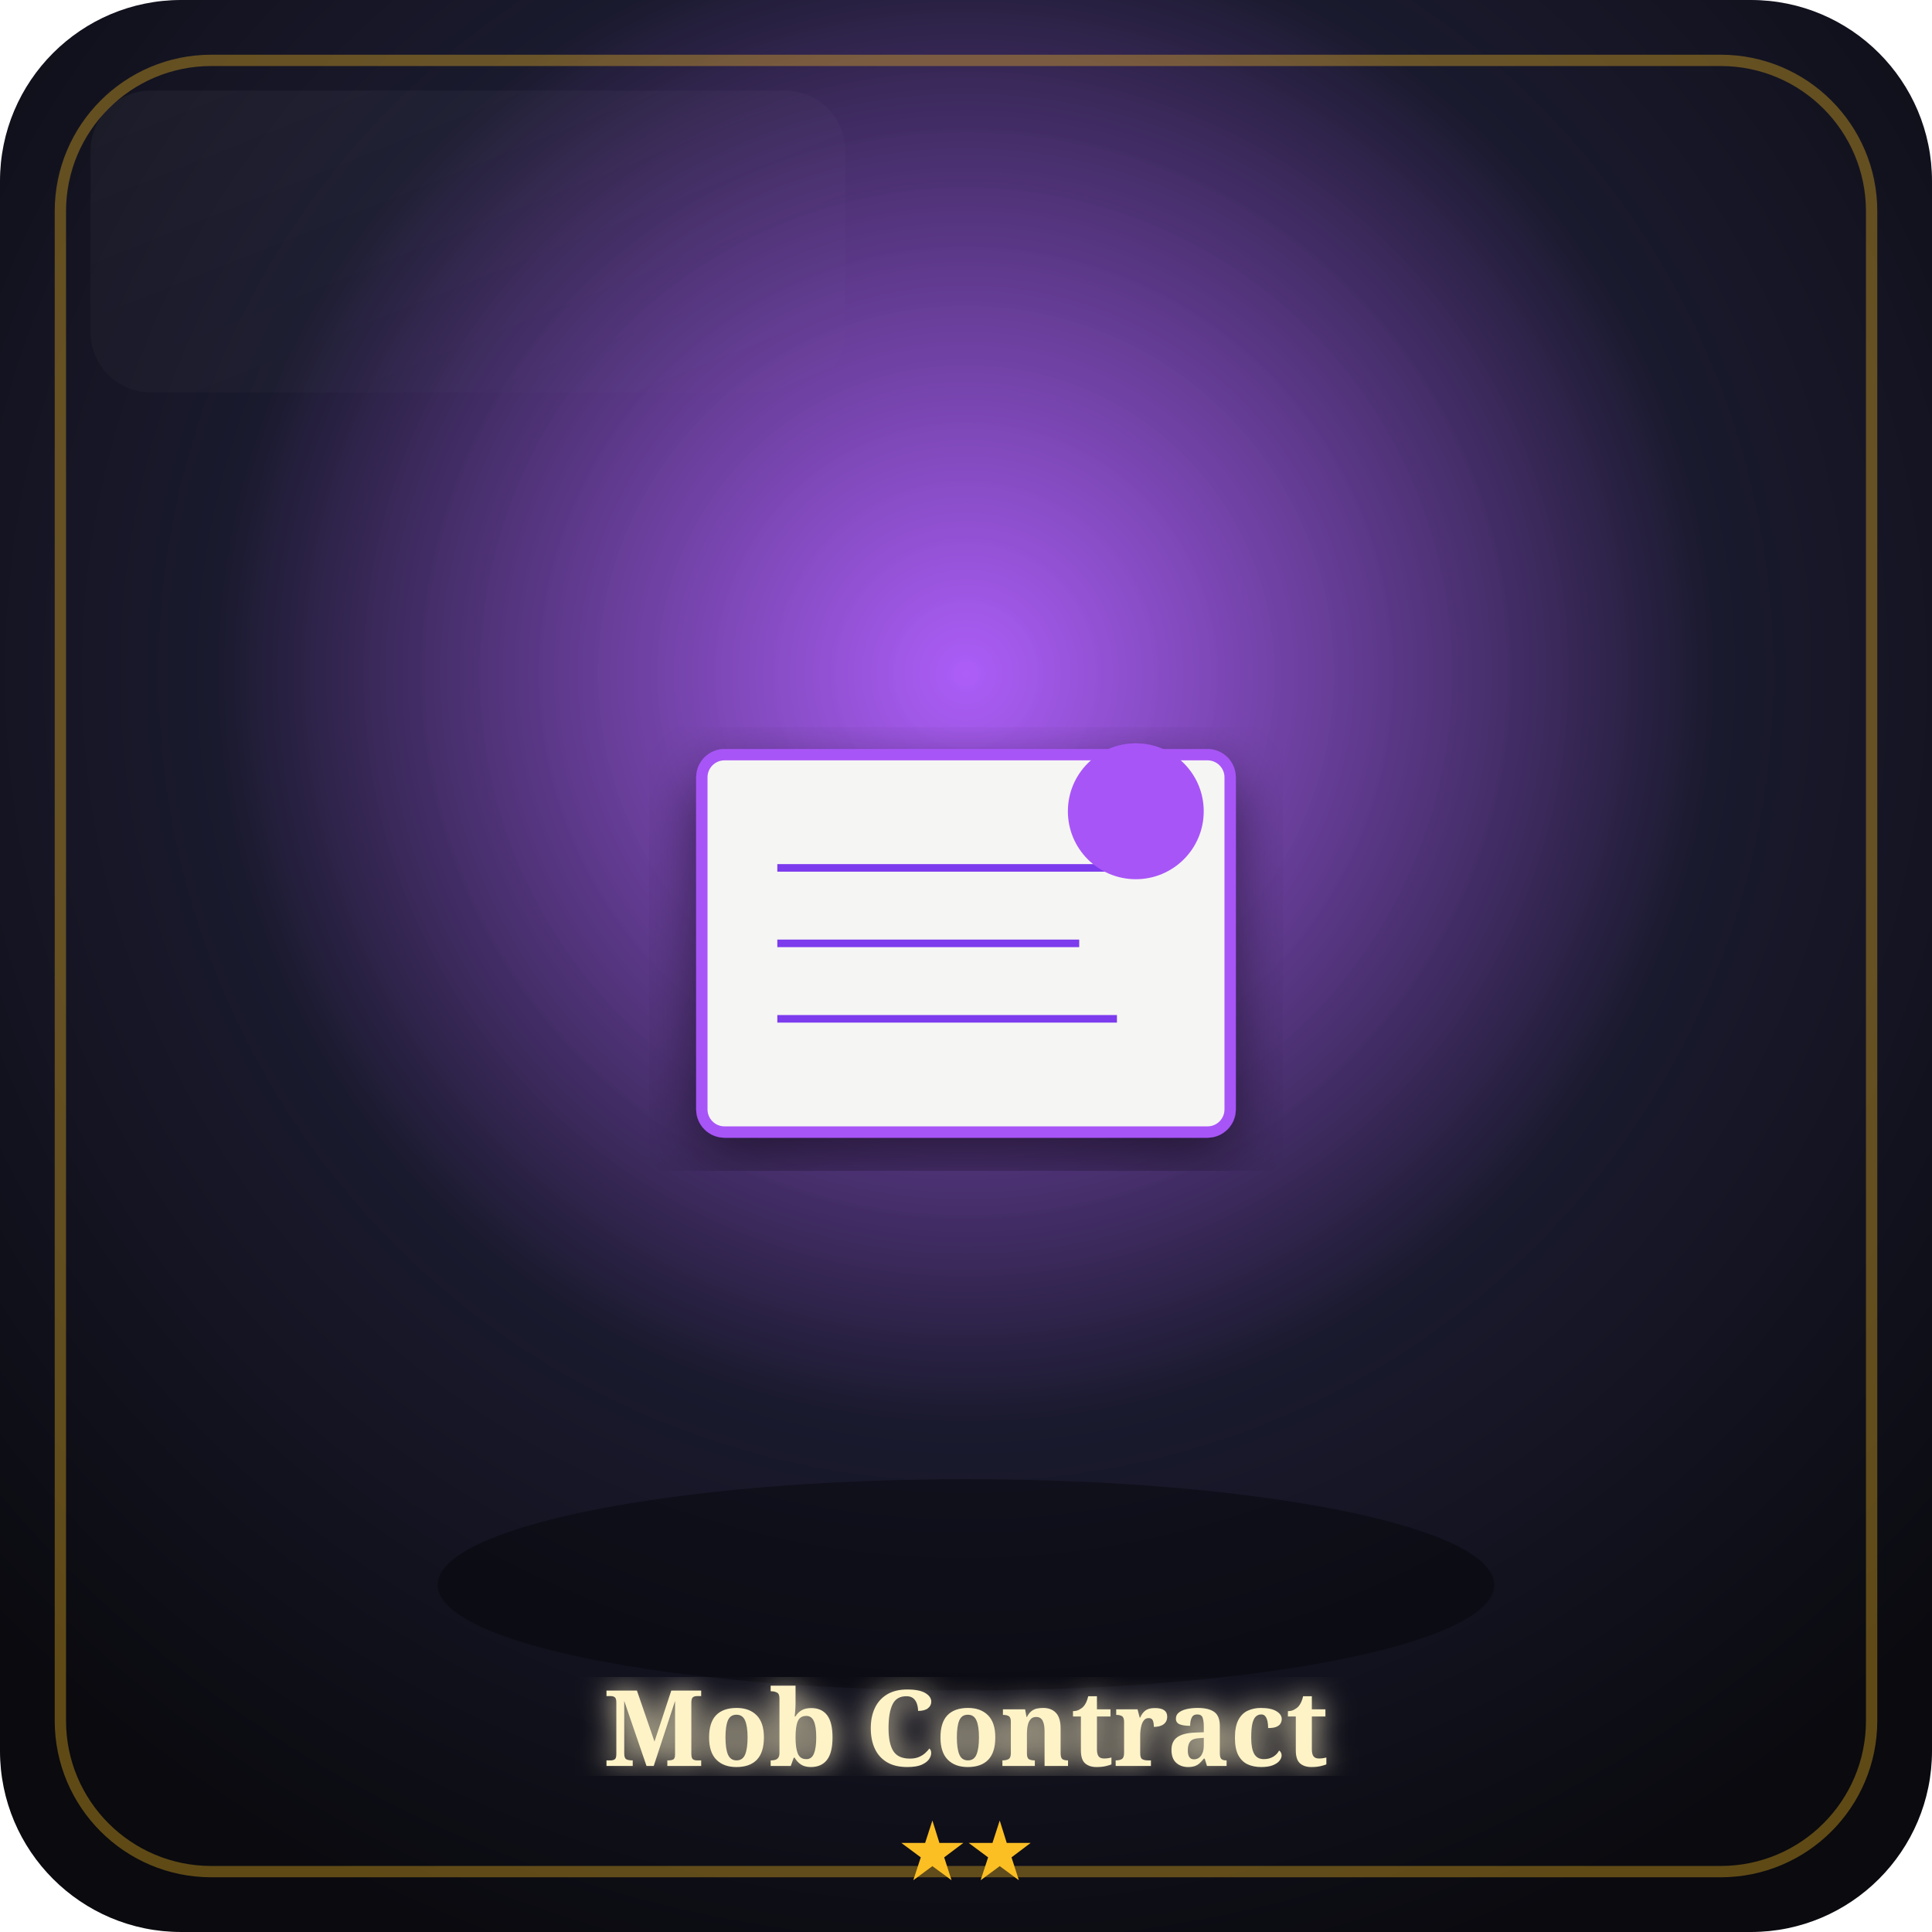
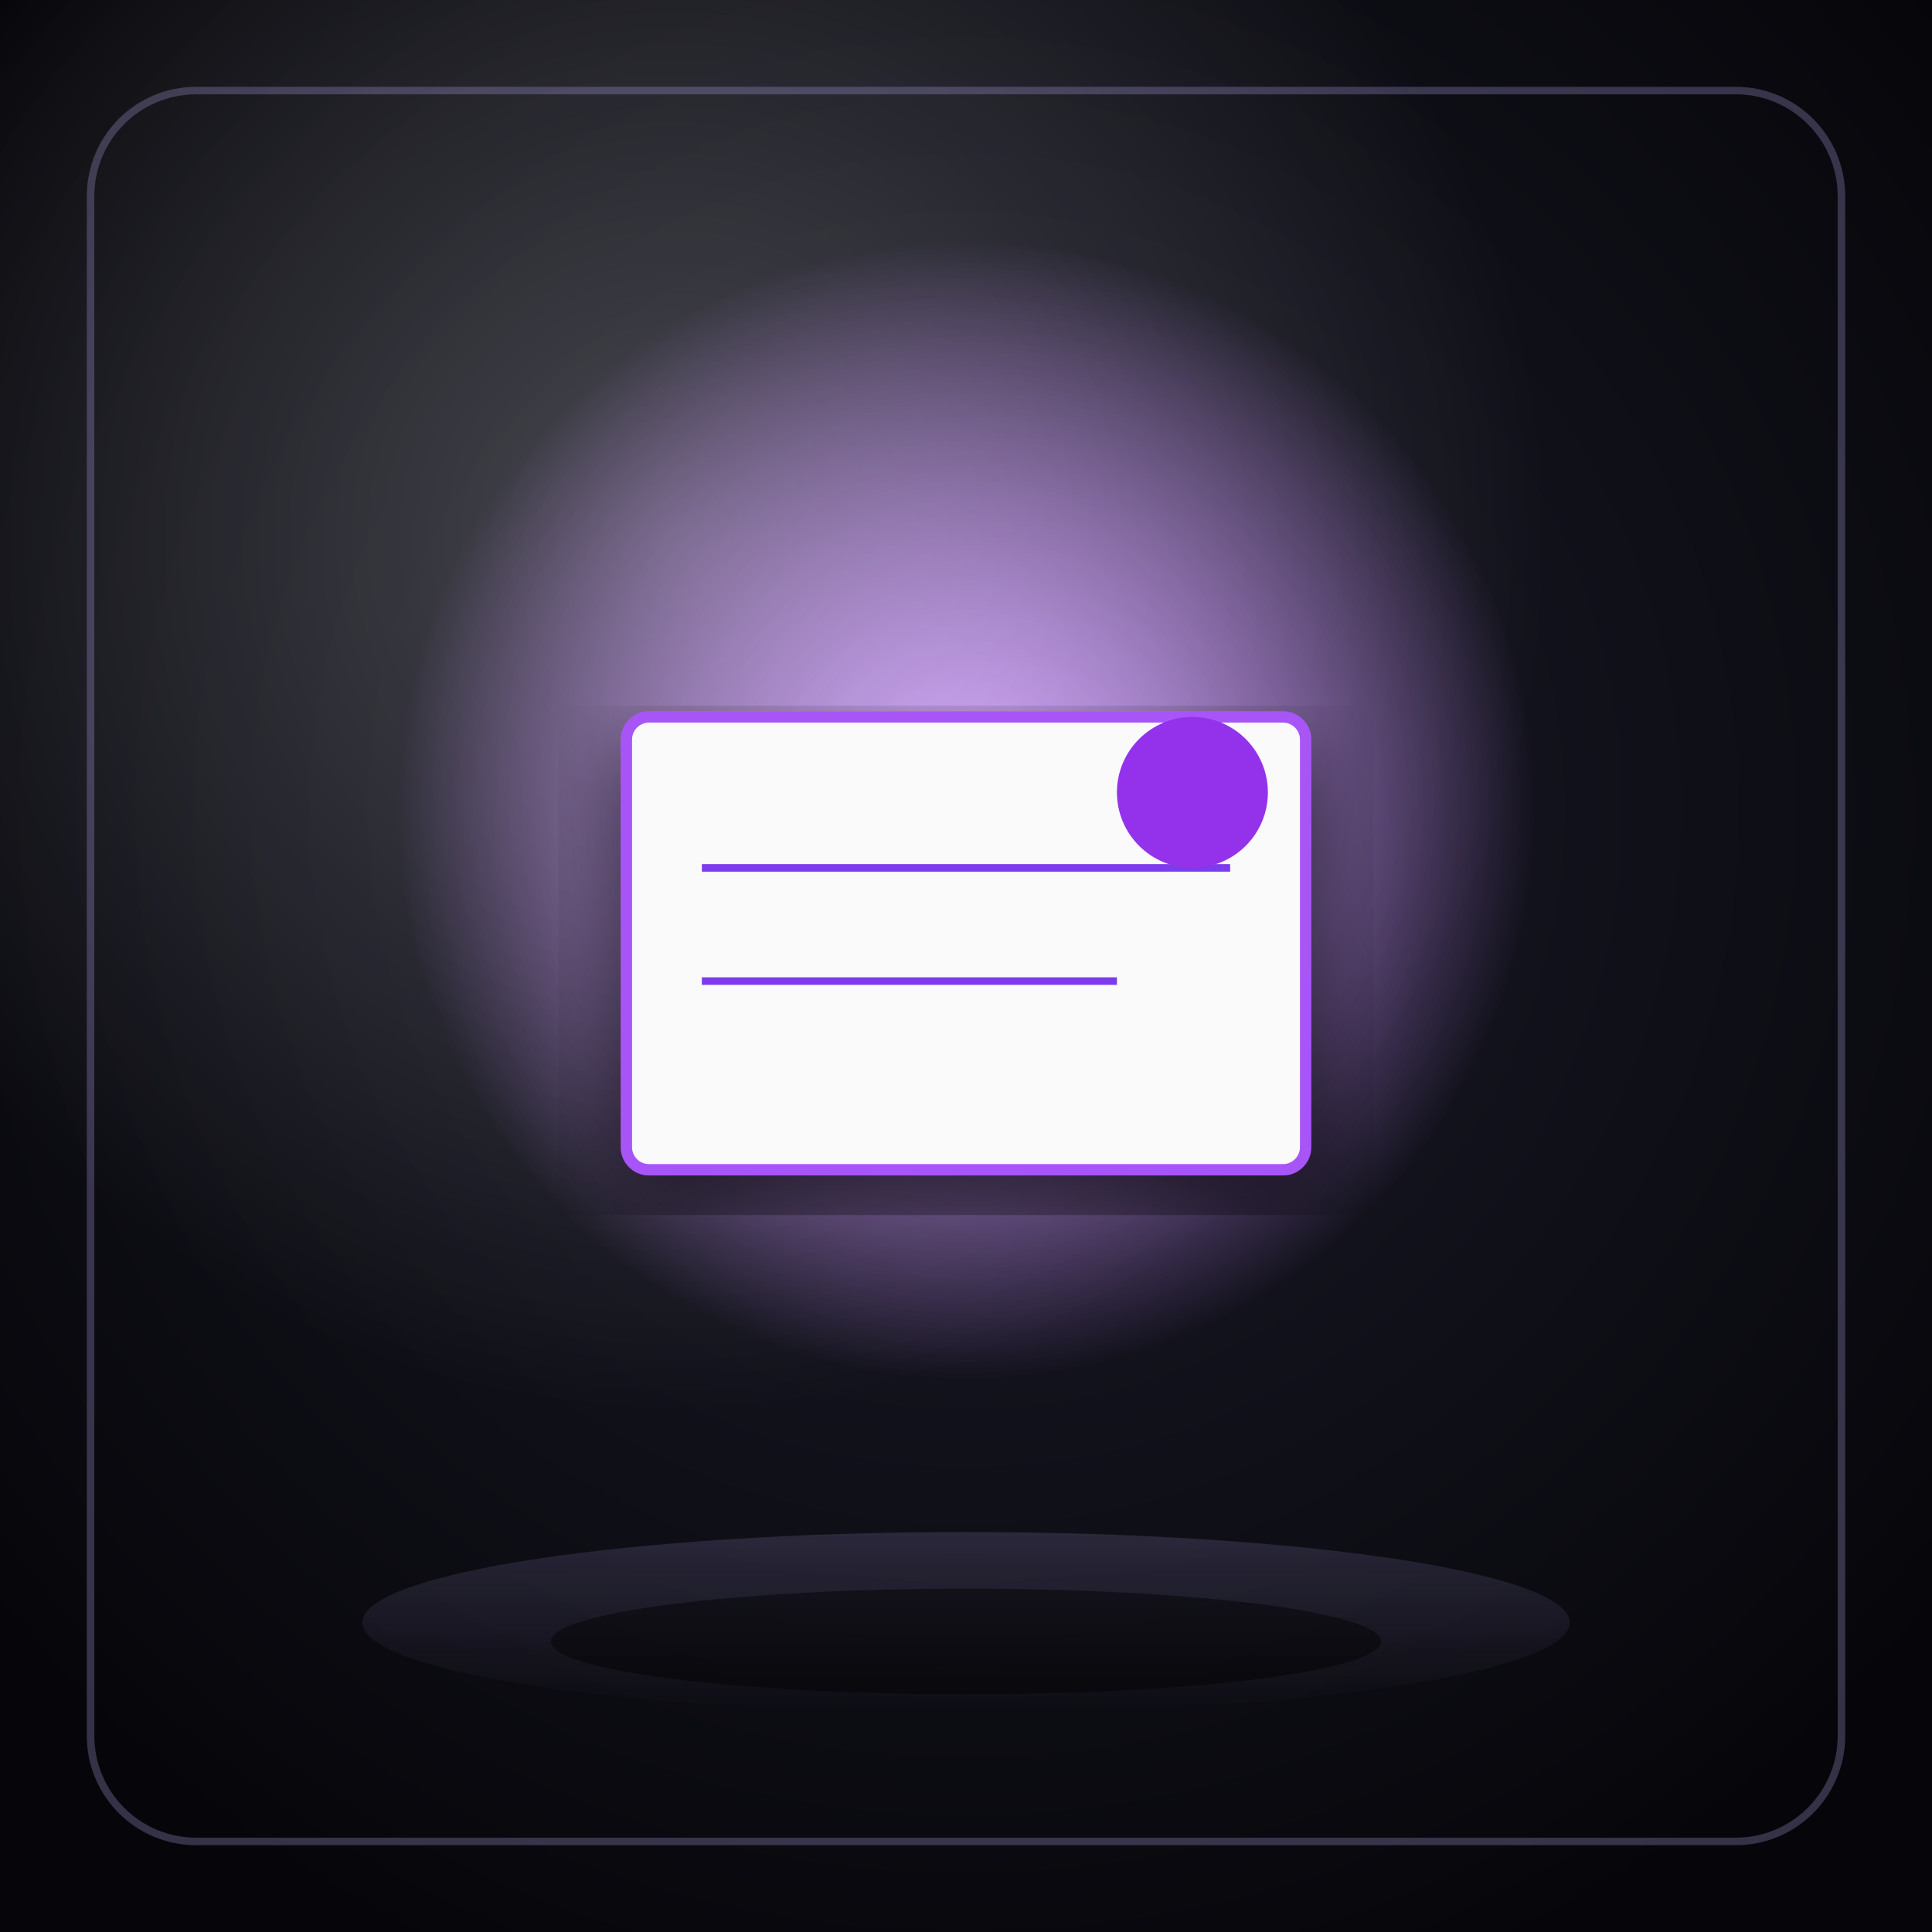
- <svg xmlns="http://www.w3.org/2000/svg" width="512" height="512" viewBox="0 0 512 512">
+ <svg xmlns="http://www.w3.org/2000/svg" width="1024" height="1024" viewBox="0 0 1024 1024">
  <defs>
-     <radialGradient id="bg_consumable_MobContract" cx="50%" cy="35%" r="70%">
-       <stop offset="0%" stop-color="#a855f7" stop-opacity="0.95" />
-       <stop offset="55%" stop-color="#1a1a2e" stop-opacity="1" />
-       <stop offset="100%" stop-color="#0a0a0f" stop-opacity="1" />
+     <radialGradient id="bg_consumable_mob_contract" cx="50%" cy="42%" r="65%">
+       <stop offset="0%" stop-color="#a855f7" stop-opacity="0.55" />
+       <stop offset="45%" stop-color="#12121c" />
+       <stop offset="100%" stop-color="#06060a" />
    </radialGradient>
-     <linearGradient id="shine_consumable_MobContract" x1="0%" y1="0%" x2="100%" y2="100%">
-       <stop offset="0%" stop-color="#ffffff" stop-opacity="0.35" />
+     <radialGradient id="spot_consumable_mob_contract" cx="35%" cy="28%" r="45%">
+       <stop offset="0%" stop-color="#ffffff" stop-opacity="0.22" />
      <stop offset="100%" stop-color="#ffffff" stop-opacity="0" />
+     </radialGradient>
+     <linearGradient id="floor_consumable_mob_contract" x1="0" y1="0" x2="0" y2="1">
+       <stop offset="0%" stop-color="#c4b5fd" stop-opacity="0.15" />
+       <stop offset="100%" stop-color="#c4b5fd" stop-opacity="0" />
    </linearGradient>
-     <filter id="glow_consumable_MobContract">
-       <feGaussianBlur stdDeviation="4" result="b" />
+     <filter id="shadow_consumable_mob_contract">
+       <feDropShadow dx="0" dy="18" stdDeviation="24" flood-color="#000" flood-opacity="0.65" />
+     </filter>
+     <filter id="glow_consumable_mob_contract">
+       <feGaussianBlur stdDeviation="8" result="b" />
      <feMerge>
        <feMergeNode in="b" />
        <feMergeNode in="SourceGraphic" />
      </feMerge>
    </filter>
-     <filter id="shadow_consumable_MobContract">
-       <feDropShadow dx="0" dy="6" stdDeviation="8" flood-color="#000" flood-opacity="0.55" />
-     </filter>
  </defs>
-   <rect width="512" height="512" rx="48" fill="url(#bg_consumable_MobContract)" />
-   <rect x="16" y="16" width="480" height="480" rx="40" fill="none" stroke="#fbbf24" stroke-opacity="0.35" stroke-width="3" />
-   <ellipse cx="256" cy="420" rx="140" ry="28" fill="#000" opacity="0.35" />
-   <g filter="url(#shadow_consumable_MobContract)">
-     <g transform="translate(256,250)">
-       <rect x="-70" y="-50" width="140" height="100" rx="6" fill="#f5f5f4" stroke="#a855f7" stroke-width="3" />
-       <line x1="-50" y1="-20" x2="50" y2="-20" stroke="#7c3aed" stroke-width="2" />
-       <line x1="-50" y1="0" x2="30" y2="0" stroke="#7c3aed" stroke-width="2" />
-       <line x1="-50" y1="20" x2="40" y2="20" stroke="#7c3aed" stroke-width="2" />
-       <circle cx="45" cy="-35" r="18" fill="#a855f7" />
+   <rect width="1024" height="1024" fill="url(#bg_consumable_mob_contract)" />
+   <rect width="1024" height="1024" fill="url(#spot_consumable_mob_contract)" />
+   <ellipse cx="512" cy="860" rx="320" ry="48" fill="url(#floor_consumable_mob_contract)" />
+   <ellipse cx="512" cy="870" rx="220" ry="28" fill="#000" opacity="0.45" />
+   <g filter="url(#shadow_consumable_mob_contract)">
+     <g transform="translate(512,500)">
+       <rect x="-180" y="-120" width="360" height="240" rx="12" fill="#fafafa" stroke="#a855f7" stroke-width="6" />
+       <line x1="-140" y1="-40" x2="140" y2="-40" stroke="#7c3aed" stroke-width="4" />
+       <line x1="-140" y1="20" x2="80" y2="20" stroke="#7c3aed" stroke-width="4" />
+       <circle cx="120" cy="-80" r="40" fill="#9333ea" />
    </g>
  </g>
-   <rect x="24" y="24" width="200" height="80" rx="16" fill="url(#shine_consumable_MobContract)" opacity="0.12" />
-   <text x="256" y="468" text-anchor="middle" fill="#fef3c7" font-family="Georgia, serif" font-size="28" font-weight="bold" filter="url(#glow_consumable_MobContract)">Mob Contract</text>
-   <text x="256" y="498" text-anchor="middle" fill="#fbbf24" font-family="Georgia, serif" font-size="22">★★</text>
+   <rect x="48" y="48" width="928" height="928" rx="56" fill="none" stroke="#c4b5fd" stroke-opacity="0.25" stroke-width="4" />
</svg>
